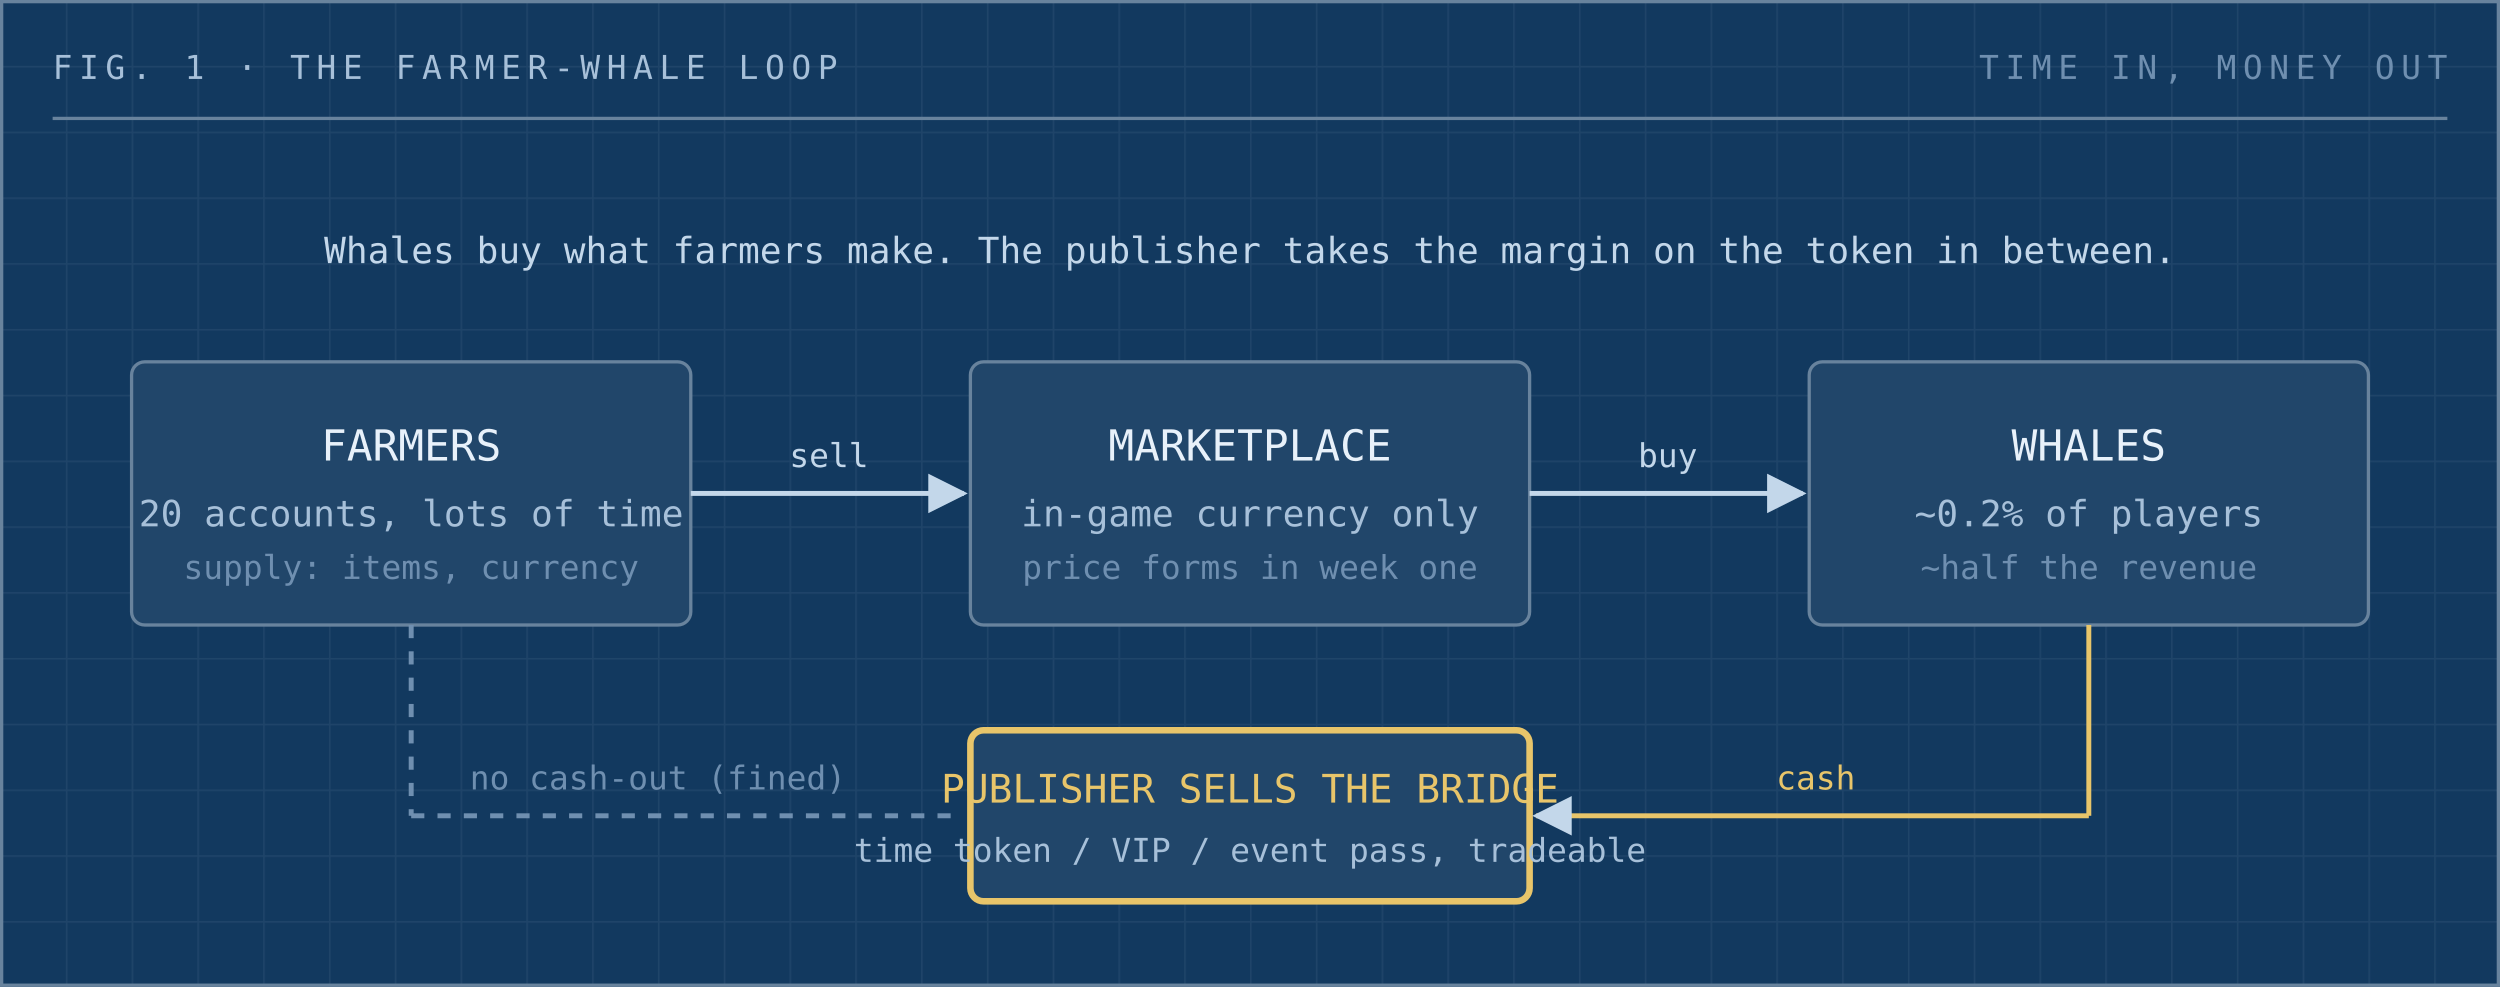
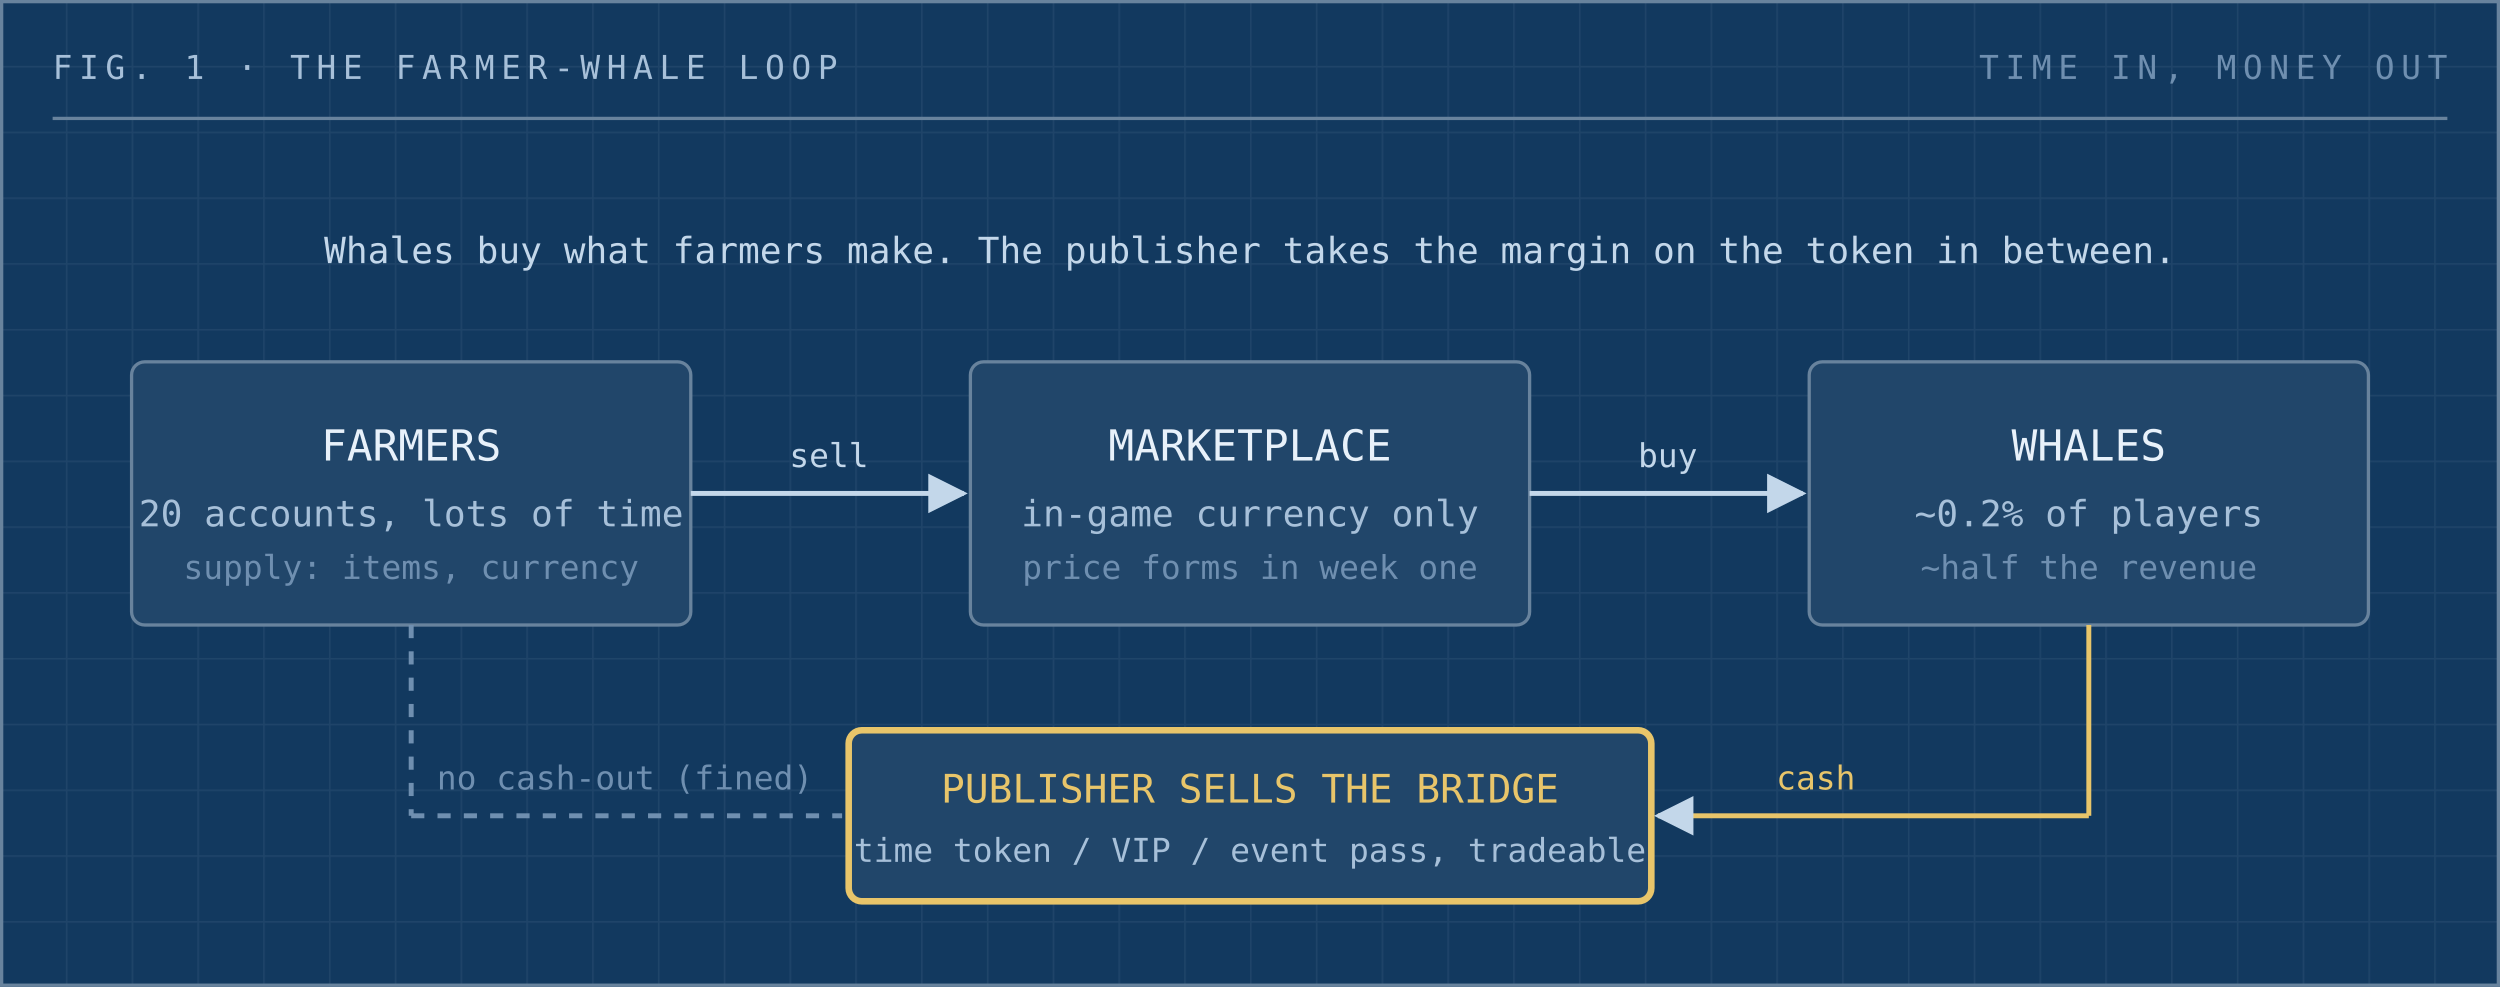
<svg xmlns="http://www.w3.org/2000/svg" viewBox="0 0 760 300" style="width:100%;height:auto;max-width:760px;display:block" font-family="ui-monospace, SFMono-Regular, Menlo, monospace">
  <defs>
    <marker id="arr" viewBox="0 0 10 10" refX="9" refY="5" markerWidth="8" markerHeight="8" orient="auto-start-reverse">
      <path d="M0,0 L10,5 L0,10 z" fill="#c3d7ea" />
    </marker>
    <pattern id="grid" width="20" height="20" patternUnits="userSpaceOnUse">
      <path d="M20 0 H0 V20" fill="none" stroke="#385a7b" stroke-opacity="0.35" stroke-width="1" />
    </pattern>
  </defs>
  <rect width="760" height="300" fill="#12395f" />
  <rect width="760" height="300" fill="url(#grid)" />
  <rect x="0.5" y="0.5" width="759" height="299" fill="none" stroke="#68839d" />
  <text x="16" y="24" fill="#a7c0d9" font-size="10" letter-spacing="2">FIG. 1 · THE FARMER-WHALE LOOP</text>
  <text x="744" y="24" fill="#6f8fb0" font-size="10" letter-spacing="2" text-anchor="end">TIME IN, MONEY OUT</text>
  <line x1="16" y1="36" x2="744" y2="36" stroke="#68839d" />
  <rect x="40" y="110" width="170" height="80" rx="4" fill="#21466a" stroke="#68839d" />
  <text x="125" y="140" fill="#e8f1fa" font-size="13" text-anchor="middle">FARMERS</text>
  <text x="125" y="160" fill="#a7c0d9" font-size="11" text-anchor="middle">20 accounts, lots of time</text>
  <text x="125" y="176" fill="#6f8fb0" font-size="10" text-anchor="middle">supply: items, currency</text>
  <rect x="295" y="110" width="170" height="80" rx="4" fill="#21466a" stroke="#68839d" />
  <text x="380" y="140" fill="#e8f1fa" font-size="13" text-anchor="middle">MARKETPLACE</text>
  <text x="380" y="160" fill="#a7c0d9" font-size="11" text-anchor="middle">in-game currency only</text>
  <text x="380" y="176" fill="#6f8fb0" font-size="10" text-anchor="middle">price forms in week one</text>
  <rect x="550" y="110" width="170" height="80" rx="4" fill="#21466a" stroke="#68839d" />
  <text x="635" y="140" fill="#e8f1fa" font-size="13" text-anchor="middle">WHALES</text>
  <text x="635" y="160" fill="#a7c0d9" font-size="11" text-anchor="middle">~0.2% of players</text>
  <text x="635" y="176" fill="#6f8fb0" font-size="10" text-anchor="middle">~half the revenue</text>
  <line x1="210" y1="150" x2="293" y2="150" stroke="#c3d7ea" stroke-width="1.5" marker-end="url(#arr)" />
  <text x="252" y="142" fill="#c3d7ea" font-size="10" text-anchor="middle">sell</text>
  <line x1="465" y1="150" x2="548" y2="150" stroke="#c3d7ea" stroke-width="1.5" marker-end="url(#arr)" />
  <text x="507" y="142" fill="#c3d7ea" font-size="10" text-anchor="middle">buy</text>
-   <rect x="295" y="222" width="170" height="52" rx="4" fill="#21466a" stroke="#e8c56a" stroke-width="2" />
+   <rect x="258" y="222" width="244" height="52" rx="4" fill="#21466a" stroke="#e8c56a" stroke-width="2" />
  <text x="380" y="244" fill="#e8c56a" font-size="12" text-anchor="middle">PUBLISHER SELLS THE BRIDGE</text>
  <text x="380" y="262" fill="#a7c0d9" font-size="10" text-anchor="middle">time token / VIP / event pass, tradeable</text>
  <line x1="635" y1="190" x2="635" y2="248" stroke="#e8c56a" stroke-width="1.5" />
-   <line x1="635" y1="248" x2="467" y2="248" stroke="#e8c56a" stroke-width="1.5" marker-end="url(#arr)" />
+   <line x1="635" y1="248" x2="504" y2="248" stroke="#e8c56a" stroke-width="1.5" marker-end="url(#arr)" />
  <text x="552" y="240" fill="#e8c56a" font-size="10" text-anchor="middle">cash</text>
  <line x1="125" y1="190" x2="125" y2="248" stroke="#6f8fb0" stroke-width="1.5" stroke-dasharray="4 4" />
-   <line x1="125" y1="248" x2="293" y2="248" stroke="#6f8fb0" stroke-width="1.5" stroke-dasharray="4 4" />
-   <text x="200" y="240" fill="#6f8fb0" font-size="10" text-anchor="middle">no cash-out (fined)</text>
+   <line x1="125" y1="248" x2="256" y2="248" stroke="#6f8fb0" stroke-width="1.5" stroke-dasharray="4 4" />
+   <text x="190" y="240" fill="#6f8fb0" font-size="10" text-anchor="middle">no cash-out (fined)</text>
  <text x="380" y="80" fill="#c3d7ea" font-size="11" text-anchor="middle">Whales buy what farmers make. The publisher takes the margin on the token in between.</text>
</svg>
